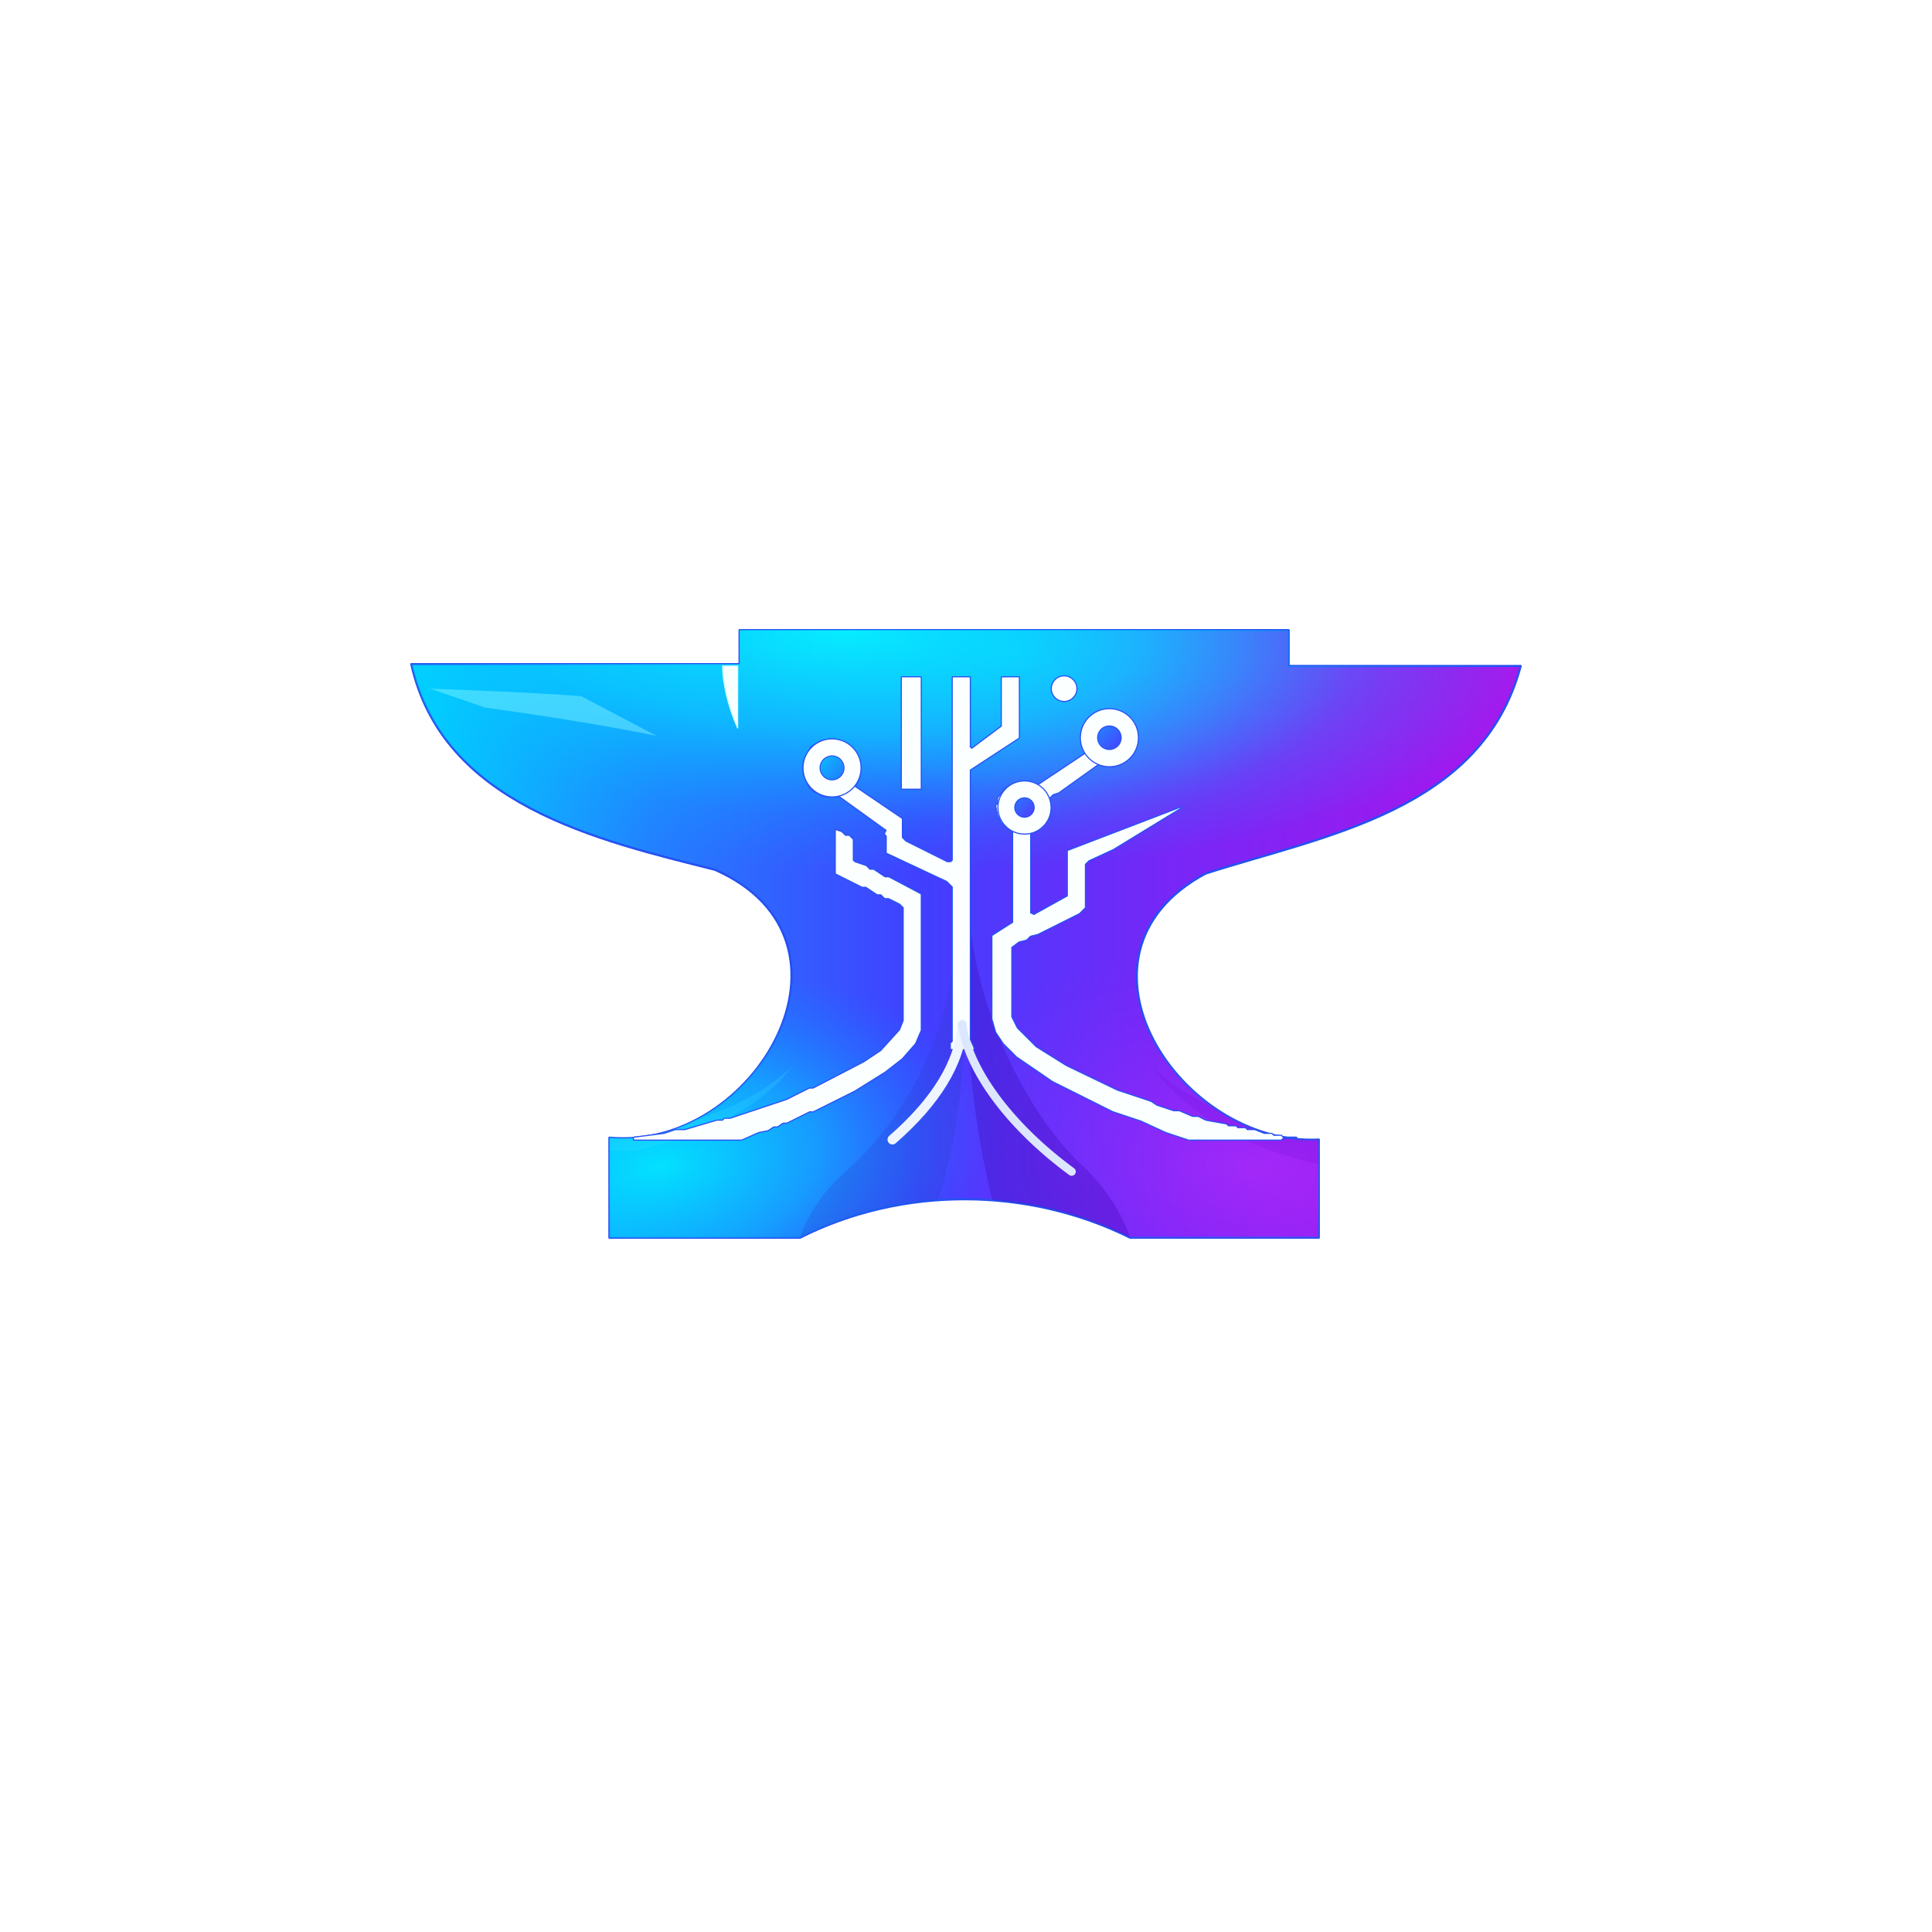
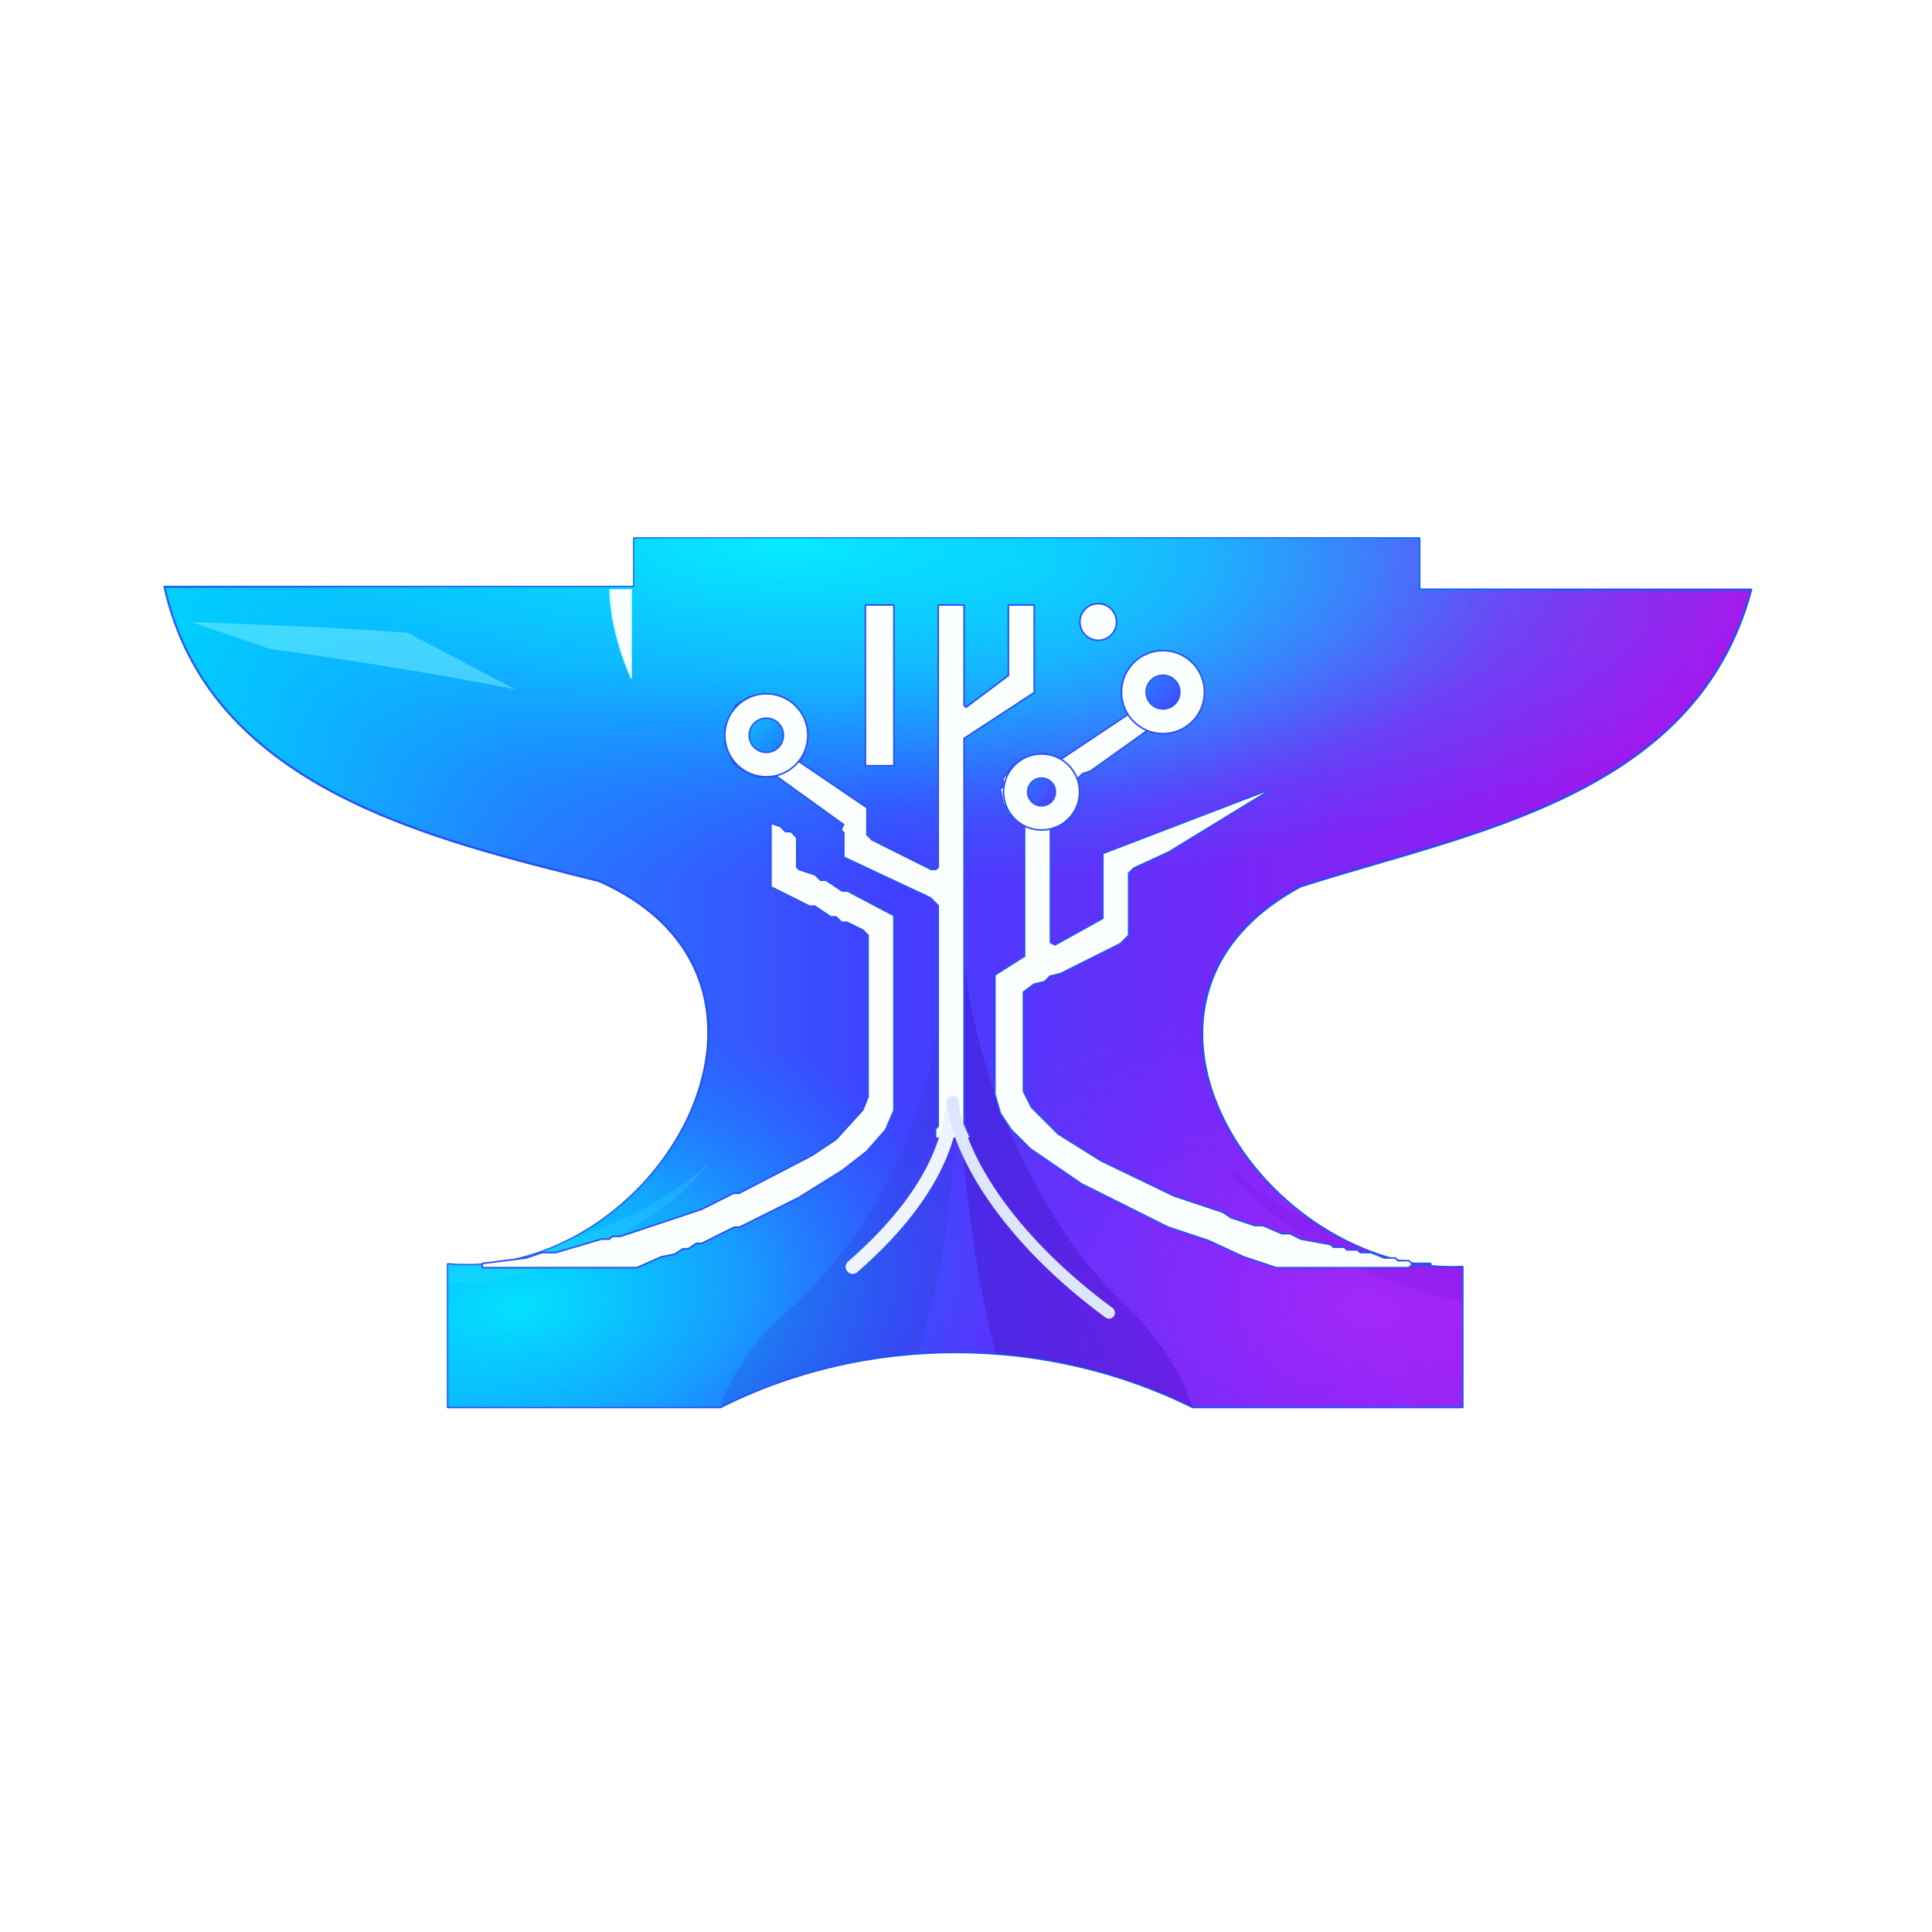
- <svg xmlns="http://www.w3.org/2000/svg" viewBox="0 0 1024 1024" width="1024" height="1024" role="img" aria-labelledby="title desc">
+ <svg xmlns="http://www.w3.org/2000/svg" viewBox="157 134.5 716 716" width="1024" height="1024" role="img" aria-labelledby="title desc">
  <defs>
    <linearGradient id="baseGradient" x1="218" y1="500" x2="806" y2="500" gradientUnits="userSpaceOnUse">
      <stop offset="0" stop-color="#00d7ff" />
      <stop offset=".22" stop-color="#247eff" />
      <stop offset=".46" stop-color="#413fff" />
      <stop offset=".68" stop-color="#7627f7" />
      <stop offset="1" stop-color="#a916ec" />
    </linearGradient>
    <radialGradient id="topGlow" cx="0" cy="0" r="1" gradientUnits="userSpaceOnUse" gradientTransform="translate(450 334) rotate(2) scale(365 128)">
      <stop offset="0" stop-color="#00ffff" stop-opacity=".98" />
      <stop offset=".42" stop-color="#00ddff" stop-opacity=".68" />
      <stop offset=".78" stop-color="#00baff" stop-opacity=".20" />
      <stop offset="1" stop-color="#00aaff" stop-opacity="0" />
    </radialGradient>
    <radialGradient id="centerTopGlow" cx="0" cy="0" r="1" gradientUnits="userSpaceOnUse" gradientTransform="translate(536 344) rotate(0) scale(180 96)">
      <stop offset="0" stop-color="#03dfff" stop-opacity=".56" />
      <stop offset=".68" stop-color="#16bfff" stop-opacity=".18" />
      <stop offset="1" stop-color="#268cff" stop-opacity="0" />
    </radialGradient>
    <radialGradient id="leftFootGlow" cx="0" cy="0" r="1" gradientUnits="userSpaceOnUse" gradientTransform="translate(350 618) rotate(-8) scale(178 102)">
      <stop offset="0" stop-color="#00eaff" stop-opacity=".92" />
      <stop offset=".48" stop-color="#00cfff" stop-opacity=".55" />
      <stop offset="1" stop-color="#008cff" stop-opacity="0" />
    </radialGradient>
    <radialGradient id="rightFootGlow" cx="0" cy="0" r="1" gradientUnits="userSpaceOnUse" gradientTransform="translate(665 620) rotate(8) scale(190 115)">
      <stop offset="0" stop-color="#df35ff" stop-opacity=".34" />
      <stop offset=".62" stop-color="#bf25ff" stop-opacity=".12" />
      <stop offset="1" stop-color="#9b1df5" stop-opacity="0" />
    </radialGradient>
    <linearGradient id="nodeLeftFill" x1="432" y1="398" x2="450" y2="416" gradientUnits="userSpaceOnUse">
      <stop stop-color="#08c9ff" />
      <stop offset="1" stop-color="#256cff" />
    </linearGradient>
    <linearGradient id="nodeCenterFill" x1="537" y1="422" x2="549" y2="434" gradientUnits="userSpaceOnUse">
      <stop stop-color="#247cff" />
      <stop offset="1" stop-color="#5636ff" />
    </linearGradient>
    <linearGradient id="nodeRightFill" x1="580" y1="383" x2="596" y2="399" gradientUnits="userSpaceOnUse">
      <stop stop-color="#218bff" />
      <stop offset="1" stop-color="#4a3aff" />
    </linearGradient>
    <clipPath id="anvilClip">
      <path d="M392 334 H683 V353 H806 C785.44 429.89 701.81 442.81 639 463 C558.84 506.12 625.27 607.66 699 604 V656 H599 C544.74 629.03 478.28 628.60 424 656 H323 V603 C400.65 610.17 464.01 498.71 379 461 C316.11 445.26 234.46 426.18 218 352 H392 Z" />
    </clipPath>
    <clipPath id="centerUpperClip">
      <rect x="420" y="350" width="155" height="206" />
    </clipPath>
    <filter id="edgeSoftening" x="-10%" y="-10%" width="120%" height="120%">
      <feGaussianBlur stdDeviation=".22" />
    </filter>
  </defs>
  <g id="anvil">
    <path id="anvil-body" d="M392 334 H683 V353 H806 C785.44 429.89 701.81 442.81 639 463 C558.84 506.12 625.27 607.66 699 604 V656 H599 C544.74 629.03 478.28 628.60 424 656 H323 V603 C400.65 610.17 464.01 498.71 379 461 C316.11 445.26 234.46 426.18 218 352 H392 Z" fill="url(#baseGradient)" stroke="#2450f2" stroke-width="1.15" stroke-linejoin="round" vector-effect="non-scaling-stroke" />
    <g id="anvil-lighting" clip-path="url(#anvilClip)">
      <rect x="200" y="315" width="630" height="355" fill="url(#topGlow)" />
      <rect x="200" y="315" width="630" height="355" fill="url(#centerTopGlow)" />
      <rect x="200" y="315" width="630" height="355" fill="url(#leftFootGlow)" />
      <rect x="200" y="315" width="630" height="355" fill="url(#rightFootGlow)" />
      <path id="horn-highlight" d="M228 365 C253 366 282 367 308 369 L348 390            C318 384 286 379 257 375 Z" fill="#88f8ff" opacity=".44" />
      <path id="left-root-shade" d="M507 488            C506 541 484 590 447 622            C436 632 428 644 424 656            C451 647 474 640 497 636            C505 613 510 583 511 548 Z" fill="#2735ca" opacity=".22" />
      <path id="right-root-shade" d="M514 489            C520 544 548 595 576 620            C587 631 595 644 599 656            C574 647 550 640 526 636            C520 613 515 582 513 548 Z" fill="#3200a5" opacity=".27" />
      <path id="left-foot-bevel" d="M323 603 C365 598 398 586 420 565            C404 587 372 602 336 610 H323 Z" fill="#38e8ff" opacity=".20" />
      <path id="right-foot-bevel" d="M699 604 C659 596 630 584 610 565            C630 591 661 609 699 617 Z" fill="#5b00ca" opacity=".14" />
    </g>
    <path id="notch-shine" d="M383 353 C383 362 386 375 391 386 V353 Z" fill="#f8ffff" stroke="#c8ffff" stroke-width=".55" vector-effect="non-scaling-stroke" />
  </g>
  <g id="circuit-markings" fill="#fbffff" stroke="#2752f4" stroke-width="1.18" stroke-linejoin="round" stroke-linecap="round" paint-order="stroke fill" vector-effect="non-scaling-stroke">
    <rect id="upright-left" x="478" y="359" width="10" height="59" />
    <path id="center-circuit-upper" d="M 505 359 L 505 456 L 504 457 L 502 457 L 480 446 L 478 444 L 478 434 L 453 417 L 455 413 L 455 404 L 452 398 L 448 394 L 441 392 L 435 393 L 430 396 L 426 404 L 426 410 L 429 417 L 431 419 L 437 422 L 445 422 L 470 440 L 469 442 L 470 443 L 470 452 L 502 467 L 505 470 L 505 552 L 504 553 L 504 557 L 500 567 L 490 583 L 479 597 L 472 604 L 485 590 L 494 578 L 497 572 L 499 570 L 500 571 L 500 575 L 501 573 L 503 575 L 502 578 L 494 589 L 479 604 L 496 587 L 509 568 L 509 566 L 511 565 L 512 568 L 521 581 L 539 600 L 568 621 L 544 597 L 533 584 L 521 567 L 514 551 L 514 408 L 540 391 L 540 359 L 531 359 L 531 385 L 515 397 L 514 396 L 514 359 Z" clip-path="url(#centerUpperClip)" />
    <path id="right-circuit" d="M 581 379 L 577 382 L 574 388 L 574 396 L 576 399 L 549 417 L 546 416 L 537 416 L 533 418 L 529 423 L 529 426 L 528 427 L 529 432 L 531 436 L 537 440 L 537 489 L 526 496 L 526 540 L 528 547 L 532 553 L 539 560 L 558 573 L 590 589 L 605 594 L 618 600 L 630 604 L 679 604 L 680 603 L 687 603 L 680 603 L 679 602 L 675 602 L 674 601 L 670 601 L 665 599 L 661 599 L 660 598 L 656 598 L 655 597 L 651 597 L 650 596 L 639 594 L 635 592 L 632 592 L 625 589 L 622 589 L 613 586 L 610 584 L 592 578 L 565 565 L 549 555 L 539 545 L 536 539 L 536 502 L 540 499 L 544 498 L 546 496 L 550 495 L 572 484 L 575 481 L 575 458 L 577 456 L 590 450 L 626 428 L 566 451 L 566 475 L 548 485 L 546 484 L 546 440 L 553 435 L 555 430 L 555 424 L 558 421 L 561 420 L 582 405 L 590 406 L 598 402 L 601 397 L 602 391 L 601 390 L 601 387 L 597 381 L 591 378 Z" />
    <path id="left-lower-circuit" d="M 488 474 L 471 465 L 469 465 L 463 461 L 461 461 L 459 459 L 453 457 L 452 456 L 452 445 L 450 443 L 448 443 L 446 441 L 443 440 L 443 463 L 457 470 L 459 470 L 465 474 L 467 474 L 469 476 L 471 476 L 477 479 L 479 481 L 479 541 L 477 546 L 467 557 L 458 563 L 431 577 L 429 577 L 417 583 L 387 593 L 384 593 L 383 594 L 380 594 L 363 599 L 358 599 L 352 601 L 336 603 L 336 604 L 393 604 L 402 600 L 407 599 L 410 597 L 412 597 L 415 595 L 417 595 L 429 589 L 431 589 L 453 578 L 469 568 L 478 561 L 485 553 L 488 546 Z" />
    <g id="center-root" fill="none" stroke-linecap="round" stroke-linejoin="round">
      <path id="center-root-left" d="M510 543 C509 563 496 584 473 604" stroke="#eef5ff" stroke-width="5.2" />
      <path id="center-root-right" d="M510 543 C513 566 534 596 568 621" stroke="#dce7ff" stroke-width="4.4" />
    </g>
    <circle id="node-left-outer" cx="441" cy="407" r="15.1" />
    <circle id="node-center-outer" cx="543" cy="428" r="13.8" />
    <circle id="node-right-outer" cx="588" cy="391" r="15.1" />
    <circle id="circuit-dot" cx="564" cy="365" r="6.5" />
    <g id="node-holes" stroke="#2752f4" stroke-width="1.05">
      <circle id="node-left-hole" cx="441" cy="407" r="6.1" fill="url(#nodeLeftFill)" />
      <circle id="node-center-hole" cx="543" cy="428" r="4.9" fill="url(#nodeCenterFill)" />
      <circle id="node-right-hole" cx="588" cy="391" r="6.0" fill="url(#nodeRightFill)" />
    </g>
  </g>
</svg>
